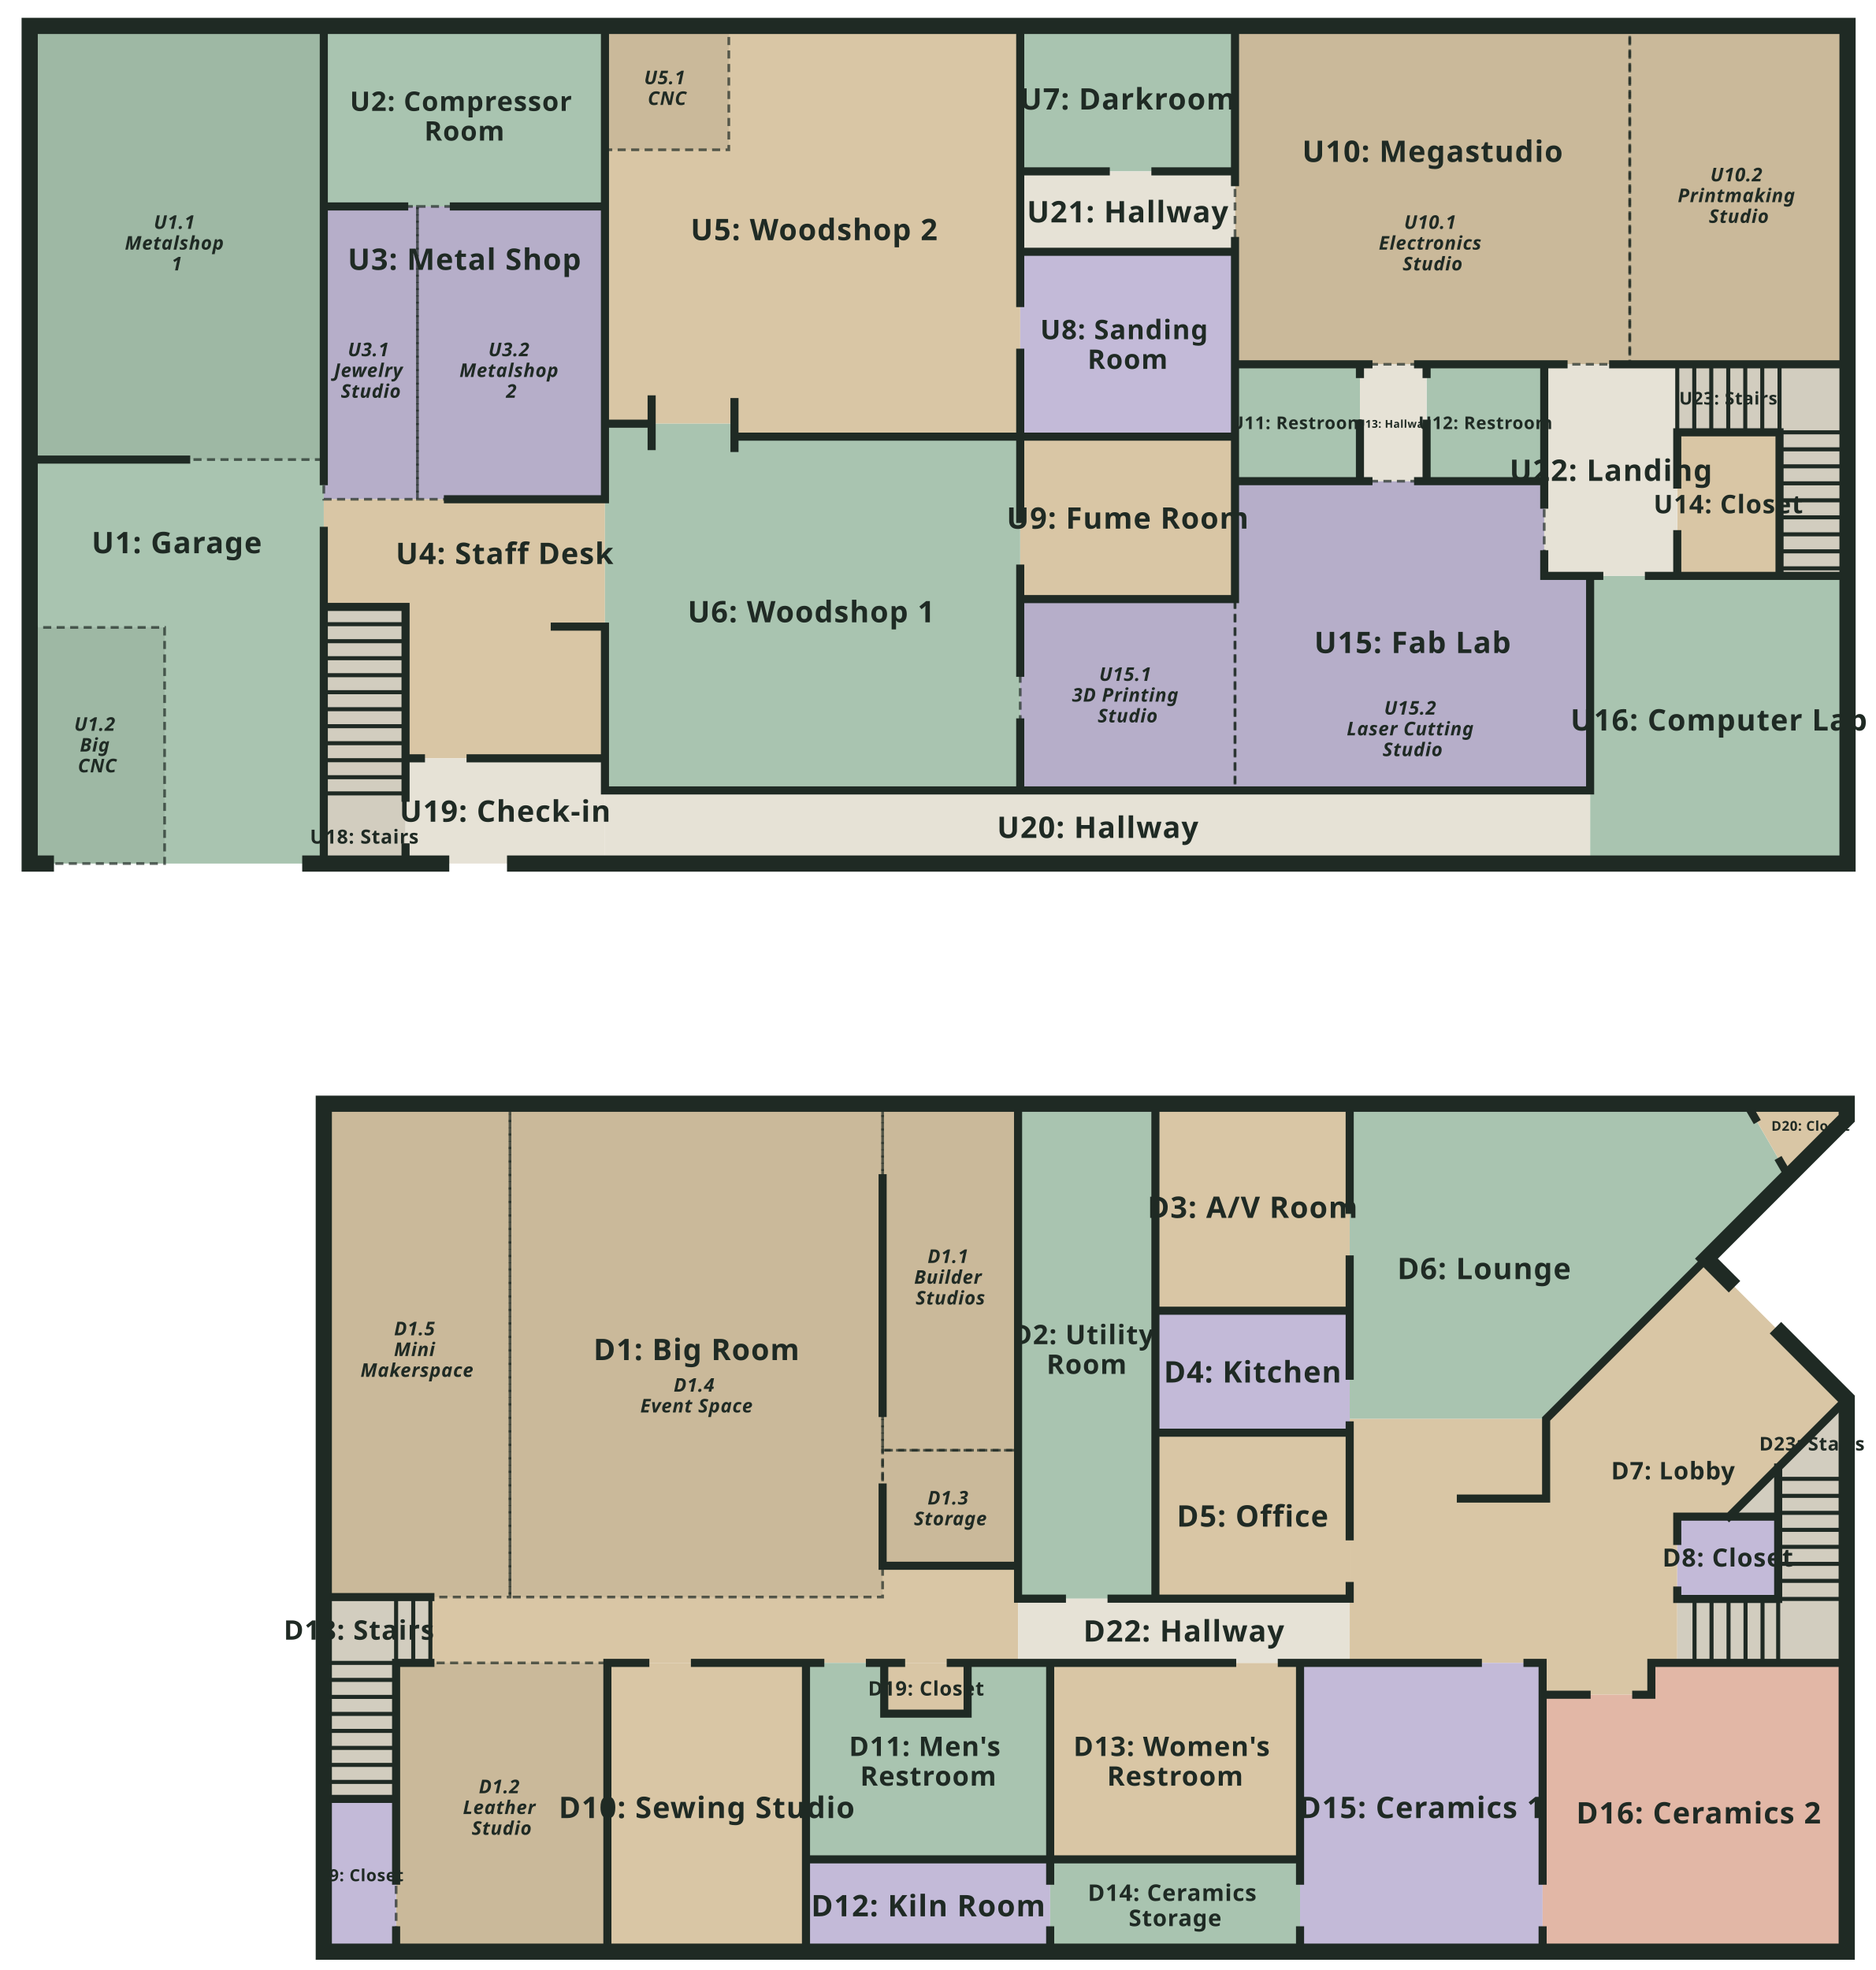
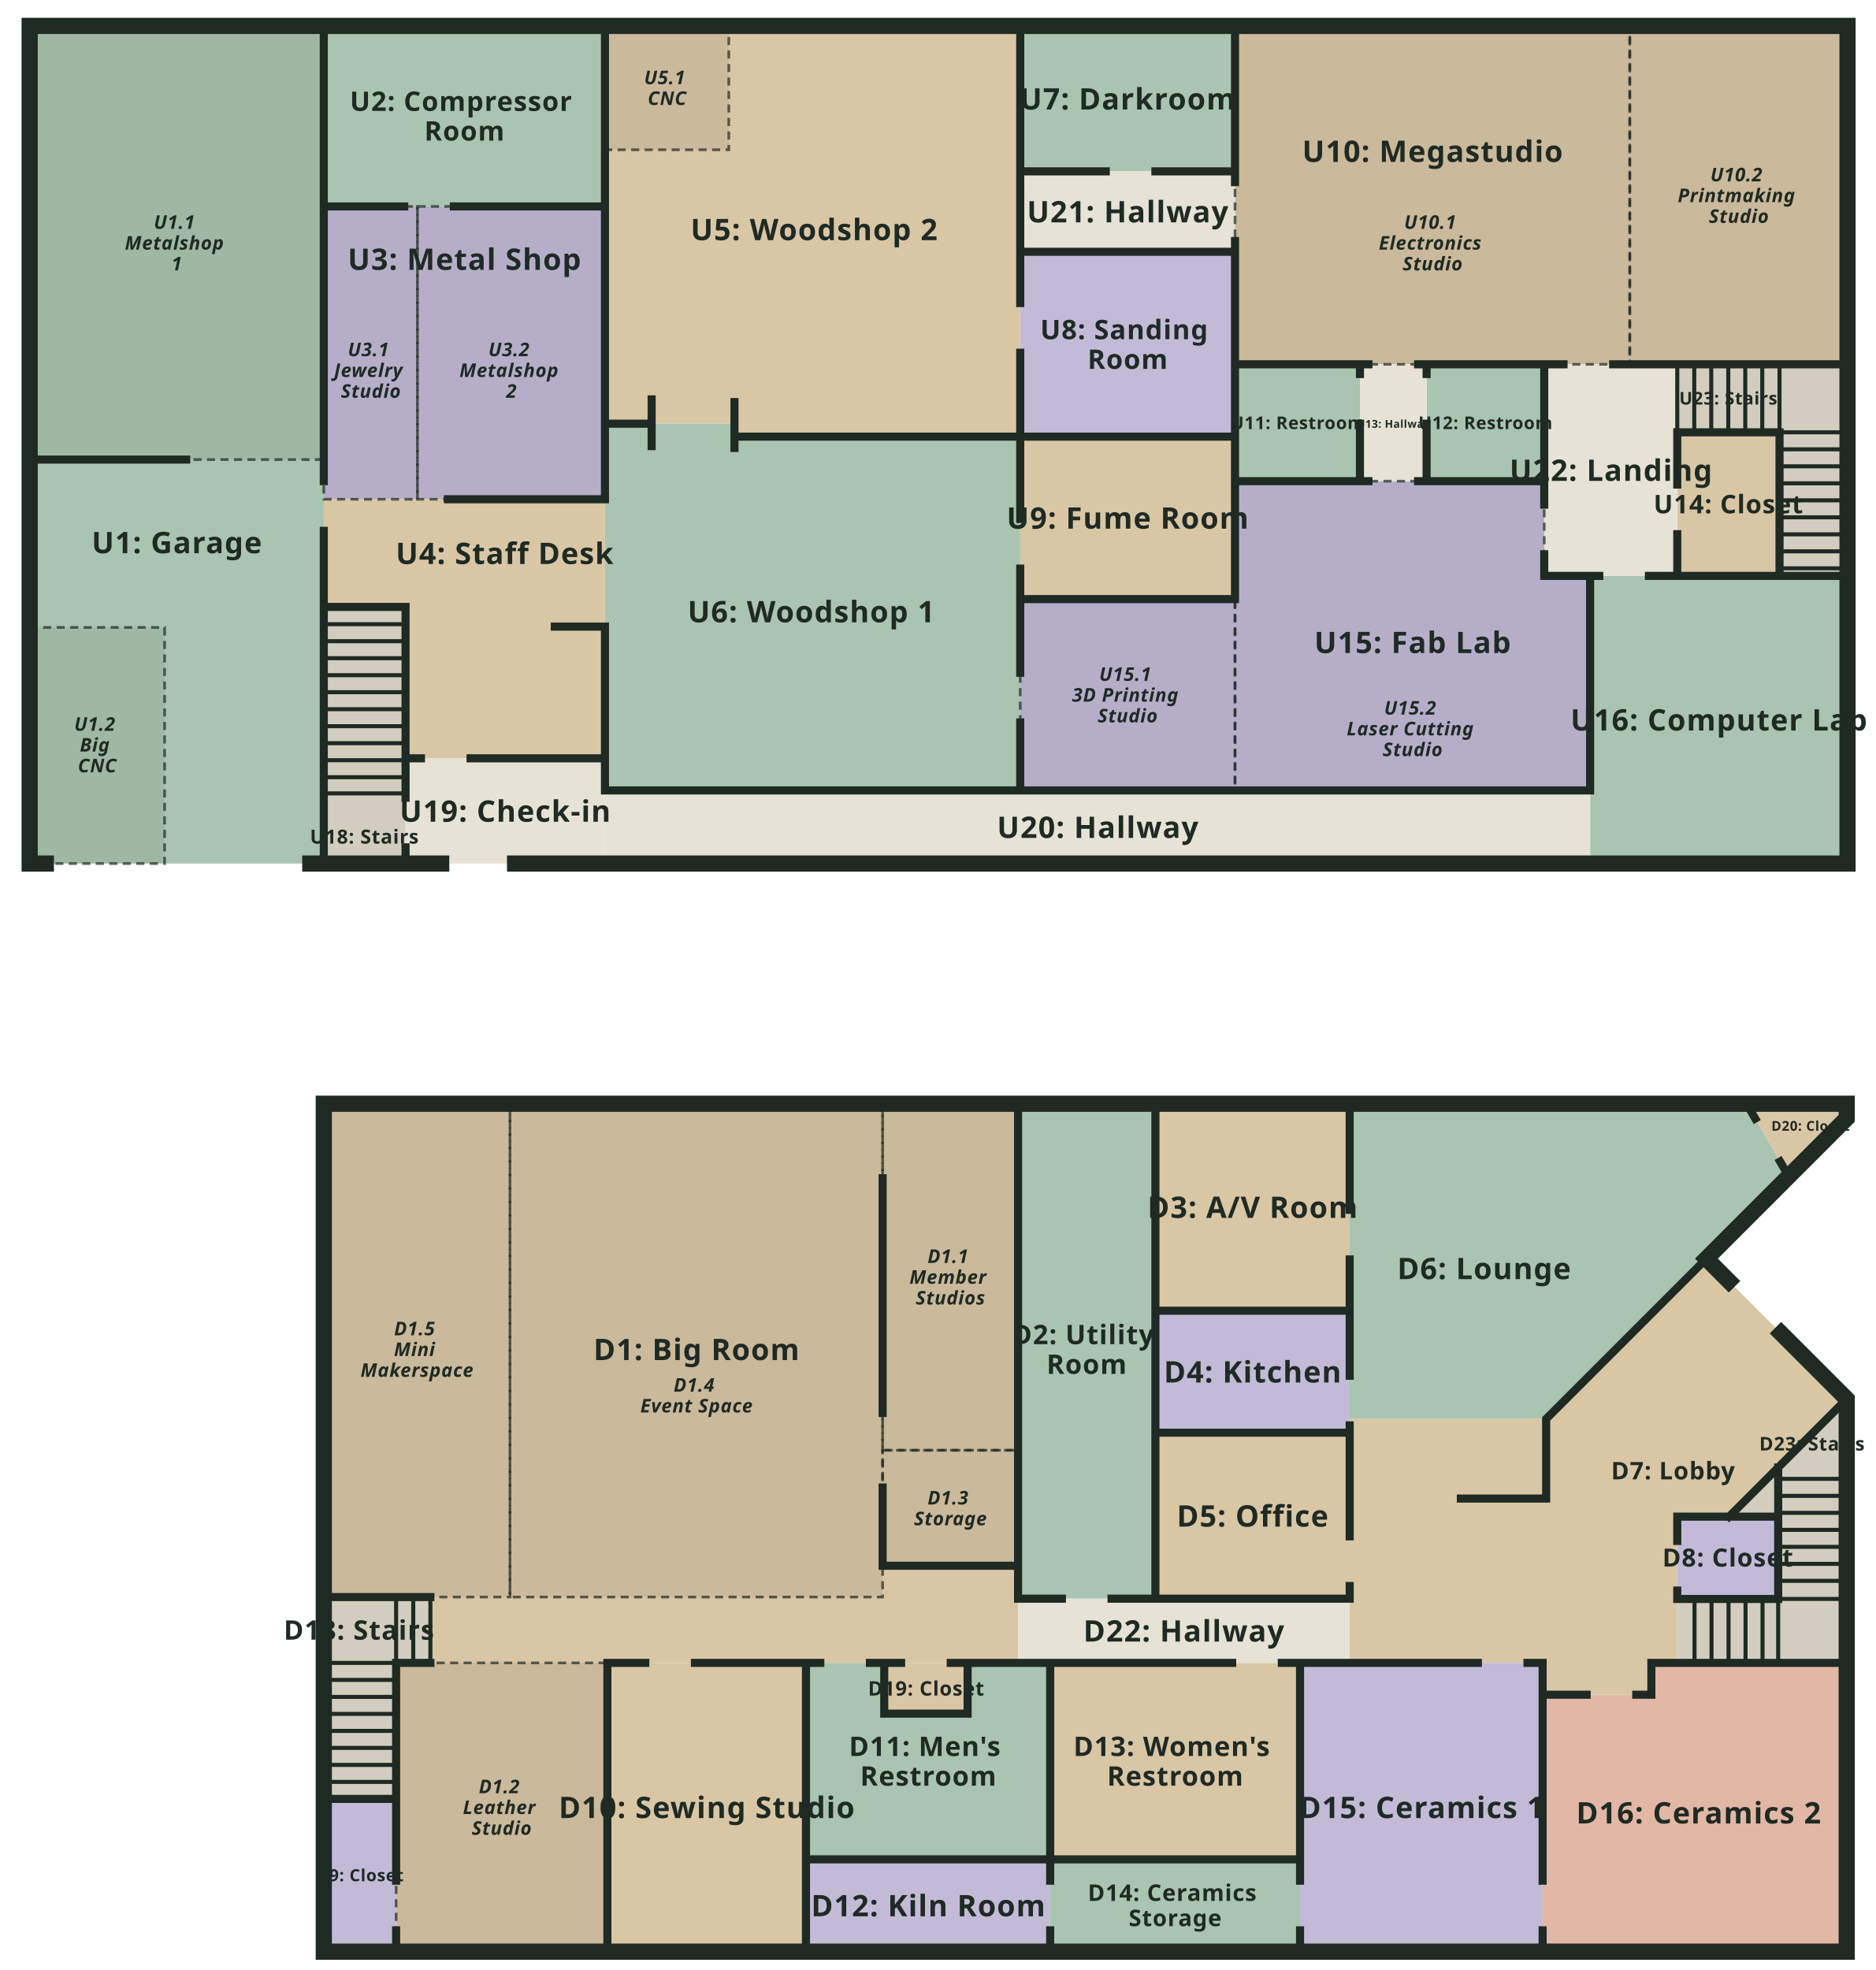
<svg xmlns="http://www.w3.org/2000/svg" viewBox="170 20 695 730">
  <g id="upstairs">
    <g id="up-rooms" stroke="none" fill-rule="evenodd">
      <path id="room-U1" fill="#a9c4b0" d="M181 29.6 L290 29.6 L290 340 L181 340 Z" />
      <path id="room-U2" fill="#a9c4b0" d="M290 29.6 L394.2 29.6 L394.2 96.5 L290 96.5 Z" />
      <path id="room-U3" fill="#c3bad8" d="M290 96.5 L394.2 96.5 L394.2 205 L290 205 Z" />
      <path id="room-U4" fill="#d9c6a5" d="M290 205 L394.2 205 L394.2 301 L320.3 301 L320.3 244.9 L290 244.9 Z" />
      <path id="room-U5" fill="#d9c6a5" d="M394.2 29.6 L548.1 29.6 L548.1 181.8 L442.2 181.8 L442.2 177 L394.2 177 Z" />
      <path id="room-U6" fill="#a9c4b0" d="M394.2 177 L442.2 177 L442.2 181.8 L548.1 181.8 L548.1 312.9 L394.2 312.9 Z" />
      <path id="room-U7" fill="#a9c4b0" d="M548.1 29.6 L627.7 29.6 L627.7 83.5 L548.1 83.5 Z" />
      <path id="room-U8" fill="#c3bad8" d="M548.1 113.3 L627.7 113.3 L627.7 181.8 L548.1 181.8 Z" />
      <path id="room-U9" fill="#d9c6a5" d="M548.1 181.8 L627.7 181.8 L627.7 242 L548.1 242 Z" />
      <path id="room-U15" fill="#c3bad8" d="M627.7 198.3 L742.3 198.3 L742.3 233.4 L759.3 233.4 L759.3 312.9 L548.1 312.9 L548.1 242 L627.7 242 Z" />
      <path id="room-U10" fill="#d9c6a5" d="M627.7 29.6 L854.7 29.6 L854.7 155 L627.7 155 Z" />
      <path id="room-U11" fill="#a9c4b0" d="M627.7 155 L674 155 L674 198.3 L627.7 198.3 Z" />
      <path id="room-U12" fill="#a9c4b0" d="M698.7 155 L742.3 155 L742.3 198.3 L698.7 198.3 Z" />
      <path id="room-U14" fill="#d9c6a5" d="M791.6 180.2 L829.5 180.2 L829.5 233.4 L791.6 233.4 Z" />
      <path id="room-U16" fill="#a9c4b0" d="M759.3 233.4 L854.7 233.4 L854.7 340 L759.3 340 Z" />
      <path id="room-U18" fill="#d2cdbf" d="M290 244.9 L320.3 244.9 L320.3 340 L290 340 Z" />
      <path id="room-U19" fill="#e6e2d6" d="M320.3 301 L394.2 301 L394.2 340 L320.3 340 Z" />
      <path id="room-U20" fill="#e6e2d6" d="M394.2 312.9 L759.3 312.9 L759.3 340 L394.2 340 Z" />
      <path id="room-U21" fill="#e6e2d6" d="M548.1 83.5 L627.7 83.5 L627.7 113.3 L548.1 113.3 Z" />
      <path id="room-U13" fill="#e6e2d6" d="M674 155 L698.7 155 L698.7 198.3 L674 198.3 Z" />
      <path id="room-U22" fill="#e6e2d6" d="M742.3 155 L791.6 155 L791.6 233.4 L742.3 233.4 Z" />
      <path id="room-U23" fill="#d2cdbf" d="M791.6 155 L854.7 155 L854.7 233.4 L829.5 233.4 L829.5 180.2 L791.6 180.2 Z" />
    </g>
    <g id="up-zones" fill="#1f2a24" fill-opacity="0.08" stroke="#1f2a24" stroke-width="1" stroke-dasharray="3 2" stroke-opacity="0.7">
      <path id="zone-U1.1" data-room="U1" d="M181 29.6 L290 29.6 L290 190.3 L181 190.3 Z" />
      <path id="zone-U1.2" data-room="U1" d="M181 252.5 L231 252.5 L231 340 L181 340 Z" />
      <path id="zone-U5.1" data-room="U5" d="M394.2 29.6 L440.1 29.6 L440.1 75.5 L394.2 75.5 Z" />
      <path id="zone-U10.1" data-room="U10" d="M627.7 29.6 L774 29.6 L774 155 L627.7 155 Z" />
      <path id="zone-U10.2" data-room="U10" d="M774 29.6 L854.7 29.6 L854.7 155 L774 155 Z" />
      <path id="zone-U15.1" data-room="U15" d="M548.1 242 L627.7 242 L627.7 312.9 L548.1 312.9 Z" />
      <path id="zone-U15.2" data-room="U15" d="M627.7 198.3 L742.3 198.3 L742.3 233.4 L759.3 233.4 L759.3 312.9 L627.7 312.9 Z" />
      <path id="zone-U3.1" data-room="U3" d="M290 96.5 L324.7 96.5 L324.7 205 L290 205 Z" />
      <path id="zone-U3.2" data-room="U3" d="M324.7 96.5 L394.2 96.5 L394.2 205 L324.7 205 Z" />
    </g>
    <g id="up-walls" fill="none" stroke="#1f2a24" stroke-linecap="square">
      <path id="up-exterior" stroke-width="6" d="M333.5 340 H285 M187 340 H181 V29.6 H854.7 V340 H360.9" />
      <path id="up-interior" stroke-width="3" d="M181 190.3 H239 M290 29.6 V198.3 M290 216.7 V340 M290 244.9 H320.3 V315.6 M320.3 334 V340 M290 96.5 H319.8 M338.2 96.5 H394.2 M394.2 29.6 V205 H336 M375.6 252.2 H394.2 V312.9 M320.3 301 H326 M344.4 301 H394.2 M394.2 312.9 H759.3 M442.2 181.8 H627.7 M442.2 169 V186 M394.2 177 H411.5 M411.5 168 V185.3 M548.1 29.6 V132.3 M548.1 150.7 V212.3 M548.1 230.7 V269.3 M548.1 287.7 V312.9 M548.1 83.5 H579.8 M598.2 83.5 H627.7 M627.7 29.6 V87.5 M627.7 109.3 V242 M548.1 113.3 H627.7 M548.1 242 H627.7 M627.7 155 H677.15 M627.7 198.3 H677.15 M674 155 V158.6 M674 177 V198.3 M695.55 155 H749.45 M742.3 155 V207 M695.55 198.3 H742.3 M698.7 155 V158.6 M698.7 177 V198.3 M742.3 225.4 V233.4 H762.7 M759.3 233.4 V312.9 M767.85 155 H854.7 M791.6 180.2 V199.55 M791.6 217.95 V233.4 M791.6 180.2 H829.5 V233.4 M781.1 233.4 H854.7" />
      <path id="up-stairs" stroke-width="1.5" d="M290 245 H320.3 V314 H290 Z M290 251.3 H320.3 M290 257.6 H320.3 M290 263.9 H320.3 M290 270.2 H320.3 M290 276.5 H320.3 M290 282.8 H320.3 M290 289.1 H320.3 M290 295.4 H320.3 M290 301.7 H320.3 M290 308 H320.3 M791.6 155 H829.5 V180.2 H791.6 Z M797.9 155 V180.2 M804.2 155 V180.2 M810.5 155 V180.2 M816.8 155 V180.2 M823.1 155 V180.2 M829.5 180.2 H854.7 V233.4 H829.5 Z M829.5 186.5 H854.7 M829.5 192.8 H854.7 M829.5 199.1 H854.7 M829.5 205.4 H854.7 M829.5 211.7 H854.7 M829.5 218 H854.7 M829.5 224.3 H854.7 M829.5 230.6 H854.7" />
    </g>
    <g id="up-room-labels" stroke="none" fill="#1f2a24" font-family="'Archivo Narrow', sans-serif" font-weight="600" text-anchor="middle" letter-spacing="0.03em" style="text-transform:uppercase">
      <text id="label-U1" x="235.5" y="225" font-size="11">
        <tspan x="235.5" dy="0">U1: Garage</tspan>
      </text>
      <text id="label-U2" x="342.1" y="61.1" font-size="10">
        <tspan x="342.1" dy="0">U2: Compressor</tspan>
        <tspan x="342.1" dy="11.00">Room</tspan>
      </text>
      <text id="label-U3" x="342.1" y="120" font-size="11">
        <tspan x="342.1" dy="0">U3: Metal Shop</tspan>
      </text>
      <text id="label-U4" x="357" y="229.0" font-size="11">
        <tspan x="357" dy="0">U4: Staff Desk</tspan>
      </text>
      <text id="label-U5" x="471.7" y="109.0" font-size="11">
        <tspan x="471.7" dy="0">U5: Woodshop 2</tspan>
      </text>
      <text id="label-U6" x="470.6" y="250.6" font-size="11">
        <tspan x="470.6" dy="0">U6: Woodshop 1</tspan>
      </text>
      <text id="label-U7" x="587.9" y="60.6" font-size="11">
        <tspan x="587.9" dy="0">U7: Darkroom</tspan>
      </text>
      <text id="label-U8" x="587.9" y="145.7" font-size="10">
        <tspan x="587.9" dy="0">U8: Sanding</tspan>
        <tspan x="587.9" dy="11.00">Room</tspan>
      </text>
      <text id="label-U9" x="587.9" y="215.9" font-size="11">
        <tspan x="587.9" dy="0">U9: Fume Room</tspan>
      </text>
      <text id="label-U15" x="693.5" y="262" font-size="11">
        <tspan x="693.5" dy="0">U15: Fab Lab</tspan>
      </text>
      <text id="label-U10" x="700.9" y="80" font-size="11">
        <tspan x="700.9" dy="0">U10: Megastudio</tspan>
      </text>
      <text id="label-U11" x="650.9" y="179.0" font-size="6.5">
        <tspan x="650.9" dy="0">U11: Restroom</tspan>
      </text>
      <text id="label-U12" x="720.5" y="179.0" font-size="6.5">
        <tspan x="720.5" dy="0">U12: Restroom</tspan>
      </text>
      <text id="label-U14" x="810.5" y="210.2" font-size="9.5">
        <tspan x="810.5" dy="0">U14: Closet</tspan>
      </text>
      <text id="label-U16" x="807" y="290.7" font-size="11">
        <tspan x="807" dy="0">U16: Computer Lab</tspan>
      </text>
      <text id="label-U18" x="305" y="332.6" font-size="7.2">
        <tspan x="305" dy="0">U18: Stairs</tspan>
      </text>
      <text id="label-U19" x="357.2" y="324.5" font-size="11">
        <tspan x="357.2" dy="0">U19: Check-in</tspan>
      </text>
      <text id="label-U20" x="576.8" y="330.5" font-size="11">
        <tspan x="576.8" dy="0">U20: Hallway</tspan>
      </text>
      <text id="label-U21" x="587.9" y="102.4" font-size="11">
        <tspan x="587.9" dy="0">U21: Hallway</tspan>
      </text>
      <text id="label-U22" x="767" y="198.2" font-size="11">
        <tspan x="767" dy="0">U22: Landing</tspan>
      </text>
      <text id="label-U23" x="810.5" y="169.9" font-size="6.5">
        <tspan x="810.5" dy="0">U23: Stairs</tspan>
      </text>
      <text id="label-U13" x="686.4" y="178.5" font-size="4">
        <tspan x="686.4" dy="0">U13: Hallway</tspan>
      </text>
    </g>
    <g id="up-zone-labels" stroke="none" fill="#1f2a24" font-family="'Archivo Narrow', sans-serif" font-weight="600" font-style="italic" text-anchor="middle" letter-spacing="0.03em" style="text-transform:uppercase">
      <text id="zlabel-U1.1" x="235.5" y="104.8" font-size="7">
        <tspan x="235.5" dy="0">U1.1</tspan>
        <tspan x="235.5" dy="7.70">Metalshop</tspan>
        <tspan x="235.5" dy="7.70">1</tspan>
      </text>
      <text id="zlabel-U1.2" x="206" y="290.8" font-size="7">
        <tspan x="206" dy="0">U1.2</tspan>
        <tspan x="206" dy="7.7">Big</tspan>
        <tspan x="206" dy="7.7">CNC</tspan>
      </text>
      <text id="zlabel-U5.1" x="417.2" y="51.2" font-size="7">
        <tspan x="417.2" dy="0">U5.1</tspan>
        <tspan x="417.2" dy="7.7">CNC</tspan>
      </text>
      <text id="zlabel-U10.1" x="700.9" y="104.8" font-size="7">
        <tspan x="700.9" dy="0">U10.1</tspan>
        <tspan x="700.9" dy="7.7">Electronics</tspan>
        <tspan x="700.9" dy="7.7">Studio</tspan>
      </text>
      <text id="zlabel-U10.2" x="814.4" y="87.2" font-size="7">
        <tspan x="814.4" dy="0">U10.2</tspan>
        <tspan x="814.4" dy="7.7">Printmaking</tspan>
        <tspan x="814.4" dy="7.7">Studio</tspan>
      </text>
      <text id="zlabel-U15.1" x="587.9" y="272.3" font-size="7">
        <tspan x="587.9" dy="0">U15.1</tspan>
        <tspan x="587.9" dy="7.7">3D Printing</tspan>
        <tspan x="587.9" dy="7.7">Studio</tspan>
      </text>
      <text id="zlabel-U15.2" x="693.5" y="284.8" font-size="7">
        <tspan x="693.5" dy="0">U15.2</tspan>
        <tspan x="693.5" dy="7.7">Laser Cutting</tspan>
        <tspan x="693.5" dy="7.7">Studio</tspan>
      </text>
      <text id="zlabel-U3.1" x="307.4" y="152" font-size="7">
        <tspan x="307.4" dy="0">U3.1</tspan>
        <tspan x="307.4" dy="7.70">Jewelry</tspan>
        <tspan x="307.4" dy="7.70">Studio</tspan>
      </text>
      <text id="zlabel-U3.2" x="359.5" y="152" font-size="7">
        <tspan x="359.5" dy="0">U3.2</tspan>
        <tspan x="359.5" dy="7.70">Metalshop</tspan>
        <tspan x="359.5" dy="7.70">2</tspan>
      </text>
    </g>
  </g>
  <g id="downstairs" transform="translate(0 50)">
    <g id="down-rooms" stroke="none" fill-rule="evenodd">
      <path id="room-D1" fill="#d9c6a5" d="M290 379 L547.3 379 L547.3 586.2 L395.1 586.2 L395.1 693.2 L316.8 693.2 L316.8 586.2 L329.5 586.2 L329.5 562.4 L290 562.4 Z" />
      <path id="room-D2" fill="#a9c4b0" d="M547.3 379 L598.2 379 L598.2 562.4 L547.3 562.4 Z" />
      <path id="room-D3" fill="#d9c6a5" d="M598.2 379 L670.2 379 L670.2 455.7 L598.2 455.7 Z" />
      <path id="room-D4" fill="#c3bad8" d="M598.2 455.7 L670.2 455.7 L670.2 500.9 L598.2 500.9 Z" />
      <path id="room-D5" fill="#d9c6a5" d="M598.2 500.9 L670.2 500.9 L670.2 562.4 L598.2 562.4 Z" />
      <path id="room-D6" fill="#a9c4b0" d="M670.2 379 L817.3 379 L832.9 405.9 L802.4 436.4 L743 495.8 L670.2 495.8 Z" />
      <path id="room-D7" fill="#d9c6a5" d="M802.4 436.4 L854.4 488.4 L810.8 532 L791.6 532 L791.6 586.2 L782 586.2 L782 598 L741.7 598 L741.7 586.2 L670.2 586.2 L670.2 495.8 L743 495.8 Z" />
      <path id="room-D20" fill="#d9c6a5" d="M817.3 379 L854.4 379 L854.4 384.4 L832.9 405.9 Z" />
      <path id="room-D8" fill="#c3bad8" d="M791.6 532 L829 532 L829 562.5 L791.6 562.5 Z" />
      <path id="room-D9" fill="#c3bad8" d="M290 636.6 L316.8 636.6 L316.8 693.2 L290 693.2 Z" />
      <path id="room-D10" fill="#d9c6a5" d="M395.1 586.2 L468.7 586.2 L468.7 693.2 L395.1 693.2 Z" />
      <path id="room-D11" fill="#a9c4b0" d="M468.7 586.2 L497.7 586.2 L497.7 605 L528.6 605 L528.6 586.2 L559.2 586.2 L559.2 659 L468.7 659 Z" />
      <path id="room-D19" fill="#d9c6a5" d="M497.7 586.2 L528.6 586.2 L528.6 605 L497.7 605 Z" />
      <path id="room-D12" fill="#c3bad8" d="M468.7 659 L559.2 659 L559.2 693.2 L468.7 693.2 Z" />
      <path id="room-D13" fill="#d9c6a5" d="M559.2 586.2 L651.8 586.2 L651.8 659 L559.2 659 Z" />
      <path id="room-D14" fill="#a9c4b0" d="M559.2 659 L651.8 659 L651.8 693.2 L559.2 693.2 Z" />
      <path id="room-D15" fill="#c3bad8" d="M651.8 586.2 L741.7 586.2 L741.7 693.2 L651.8 693.2 Z" />
      <path id="room-D16" fill="#e2b7a6" d="M741.7 598 L782 598 L782 586.2 L854.4 586.2 L854.4 693.2 L741.7 693.2 Z" />
      <path id="room-D18" fill="#d2cdbf" d="M290 561.8 L329.5 561.8 L329.5 586.2 L316.8 586.2 L316.8 636.6 L290 636.6 Z" />
      <path id="room-D22" fill="#e6e2d6" d="M547.3 562.4 L670.2 562.4 L670.2 586.2 L547.3 586.2 Z" />
      <path id="room-D23" fill="#d2cdbf" d="M810.8 532 L854.4 488.4 L854.4 586.2 L791.6 586.2 L791.6 562.5 L829 562.5 L829 532 Z" />
    </g>
    <g id="down-zones" fill="#1f2a24" fill-opacity="0.08" stroke="#1f2a24" stroke-width="1" stroke-dasharray="3 2" stroke-opacity="0.7">
      <path id="zone-D1.1" data-room="D1" d="M497.1 379 L547.3 379 L547.3 507.4 L497.1 507.4 Z" />
      <path id="zone-D1.3" data-room="D1" d="M497.1 507.4 L547.3 507.4 L547.3 550.2 L497.1 550.2 Z" />
      <path id="zone-D1.2" data-room="D1" d="M316.8 586.2 L395.1 586.2 L395.1 693.2 L316.8 693.2 Z" />
      <path id="zone-D1.4" data-room="D1" d="M359 379 L497.1 379 L497.1 561.8 L359 561.8 Z" />
      <path id="zone-D1.5" data-room="D1" d="M290 379 L359 379 L359 561.8 L290 561.8 Z" />
    </g>
    <g id="down-walls" fill="none" stroke="#1f2a24" stroke-linecap="square">
      <path id="down-exterior" stroke-width="6" d="M290 379 H854.4 V384.4 L802.4 436.4 L810.7 444.7 M830.1 464.1 L854.4 488.4 V693.2 H290 V379" />
      <path id="down-interior" stroke-width="3" d="M547.3 379 V562.4 H563.55 M497.1 406.6 V493.6 M497.1 521.2 V550.2 H547.3 M581.95 562.4 H670.2 M598.2 379 V562.4 M598.2 455.7 H670.2 M598.2 500.9 H670.2 M670.2 379 V418.3 M670.2 436.7 V479.8 M670.2 498.2 V539.3 M670.2 557.7 V562.4 M290 561.8 H329.5 M290 636.6 H316.8 M316.8 586.2 H329.5 M395.1 586.2 H409.15 M427.55 586.2 H474 M492.4 586.2 H503.95 M497.7 586.2 V605 H528.6 V586.2 M522.35 586.2 H626.65 M645.05 586.2 H717.7 M736.1 586.2 H741.7 M741.7 598 H758 M776.4 598 H782 V586.2 H854.4 M316.8 586.2 V666.9 M316.8 685.3 V693.2 M395.1 586.2 V693.2 M468.7 586.2 V693.2 M559.2 586.2 V666.9 M559.2 685.3 V693.2 M468.7 659 H651.8 M651.8 586.2 V666.9 M651.8 685.3 V693.2 M741.7 586.2 V666.9 M741.7 685.3 V693.2 M802.4 436.4 L743 495.8 V525.3 H711.4 M817.3 379 L820.5 384.5 M829.7 400.4 L832.9 405.9 M854.4 488.4 L810.8 532 M791.6 541 V532 H827.6 M791.6 559.4 V562.5 M791.6 562.5 H829 M829 513.8 V562.5" />
      <path id="down-stairs" stroke-width="1.5" d="M290 586.2 H316.8 V636.6 H290 Z M290 592.5 H316.8 M290 598.8 H316.8 M290 605.1 H316.8 M290 611.4 H316.8 M290 617.7 H316.8 M290 624 H316.8 M290 630.3 H316.8 M316.8 561.8 H329.5 V586.2 H316.8 Z M323.15 561.8 V586.2 M829 518 H854.4 V562.5 H829 Z M829 524.3 H854.4 M829 530.6 H854.4 M829 536.9 H854.4 M829 543.2 H854.4 M829 549.5 H854.4 M829 555.8 H854.4 M798 562.5 H829 V586.2 H798 Z M804.3 562.5 V586.2 M810.6 562.5 V586.2 M816.9 562.5 V586.2 M823.2 562.5 V586.2" />
    </g>
    <g id="down-room-labels" stroke="none" fill="#1f2a24" font-family="'Archivo Narrow', sans-serif" font-weight="600" text-anchor="middle" letter-spacing="0.03em" style="text-transform:uppercase">
      <text id="label-D1" x="428.1" y="474.0" font-size="11">
        <tspan x="428.1" dy="0">D1: Big Room</tspan>
      </text>
      <text id="label-D2" x="572.7" y="468.1" font-size="10">
        <tspan x="572.7" dy="0">D2: Utility</tspan>
        <tspan x="572.7" dy="11.00">Room</tspan>
      </text>
      <text id="label-D3" x="634.2" y="421.3" font-size="11">
        <tspan x="634.2" dy="0">D3: A/V Room</tspan>
      </text>
      <text id="label-D4" x="634.2" y="482.3" font-size="11">
        <tspan x="634.2" dy="0">D4: Kitchen</tspan>
      </text>
      <text id="label-D5" x="634.2" y="535.7" font-size="11">
        <tspan x="634.2" dy="0">D5: Office</tspan>
      </text>
      <text id="label-D6" x="720" y="444.0" font-size="11">
        <tspan x="720" dy="0">D6: Lounge</tspan>
      </text>
      <text id="label-D8" x="810.3" y="550.5" font-size="9.3">
        <tspan x="810.3" dy="0">D8: Closet</tspan>
      </text>
      <text id="label-D9" x="303.4" y="667.1" font-size="6.2">
        <tspan x="303.4" dy="0">D9: Closet</tspan>
      </text>
      <text id="label-D10" x="431.9" y="643.7" font-size="11">
        <tspan x="431.9" dy="0">D10: Sewing Studio</tspan>
      </text>
      <text id="label-D11" x="514" y="620.7" font-size="10">
        <tspan x="514" dy="0">D11: Men's</tspan>
        <tspan x="514" dy="11.00">Restroom</tspan>
      </text>
      <text id="label-D19" x="513.2" y="598.3" font-size="7.4">
        <tspan x="513.2" dy="0">D19: Closet</tspan>
      </text>
      <text id="label-D12" x="514" y="680.1" font-size="11">
        <tspan x="514" dy="0">D12: Kiln Room</tspan>
      </text>
      <text id="label-D13" x="605.5" y="620.7" font-size="10">
        <tspan x="605.5" dy="0">D13: Women's</tspan>
        <tspan x="605.5" dy="11.00">Restroom</tspan>
      </text>
      <text id="label-D14" x="605.5" y="674.4" font-size="8.5">
        <tspan x="605.5" dy="0">D14: Ceramics</tspan>
        <tspan x="605.5" dy="9.35">Storage</tspan>
      </text>
      <text id="label-D15" x="696.8" y="643.7" font-size="11">
        <tspan x="696.8" dy="0">D15: Ceramics 1</tspan>
      </text>
      <text id="label-D16" x="799.5" y="645.7" font-size="11">
        <tspan x="799.5" dy="0">D16: Ceramics 2</tspan>
      </text>
      <text id="label-D18" x="303" y="577.6" font-size="10">
        <tspan x="303" dy="0">D18: Stairs</tspan>
      </text>
      <text id="label-D22" x="608.7" y="578.3" font-size="11">
        <tspan x="608.7" dy="0">D22: Hallway</tspan>
      </text>
      <text id="label-D23" x="841.5" y="507.5" font-size="7">
        <tspan x="841.5" dy="0">D23: Stairs</tspan>
      </text>
      <text id="label-D20" x="841" y="389" font-size="5">
        <tspan x="841" dy="0">D20: Closet</tspan>
      </text>
      <text id="label-D7" x="790" y="518.2" font-size="9">
        <tspan x="790" dy="0">D7: Lobby</tspan>
      </text>
    </g>
    <g id="down-zone-labels" stroke="none" fill="#1f2a24" font-family="'Archivo Narrow', sans-serif" font-weight="600" font-style="italic" text-anchor="middle" letter-spacing="0.03em" style="text-transform:uppercase">
      <text id="zlabel-D1.1" x="522.2" y="438.0" font-size="7">
        <tspan x="522.2" dy="0">D1.1</tspan>
-         <tspan x="522.2" dy="7.70">Builder</tspan>
+         <tspan x="522.2" dy="7.70">Member</tspan>
        <tspan x="522.2" dy="7.70">Studios</tspan>
      </text>
      <text id="zlabel-D1.3" x="522.2" y="527.5" font-size="7">
        <tspan x="522.2" dy="0">D1.3</tspan>
        <tspan x="522.2" dy="7.70">Storage</tspan>
      </text>
      <text id="zlabel-D1.2" x="355.9" y="634.5" font-size="7">
        <tspan x="355.9" dy="0">D1.2</tspan>
        <tspan x="355.9" dy="7.7">Leather</tspan>
        <tspan x="355.9" dy="7.7">Studio</tspan>
      </text>
      <text id="zlabel-D1.4" x="428.1" y="485.7" font-size="7">
        <tspan x="428.1" dy="0">D1.4</tspan>
        <tspan x="428.1" dy="7.7">Event Space</tspan>
      </text>
      <text id="zlabel-D1.5" x="324.5" y="464.8" font-size="7">
        <tspan x="324.5" dy="0">D1.5</tspan>
        <tspan x="324.5" dy="7.7">Mini</tspan>
        <tspan x="324.5" dy="7.7">Makerspace</tspan>
      </text>
    </g>
  </g>
</svg>
